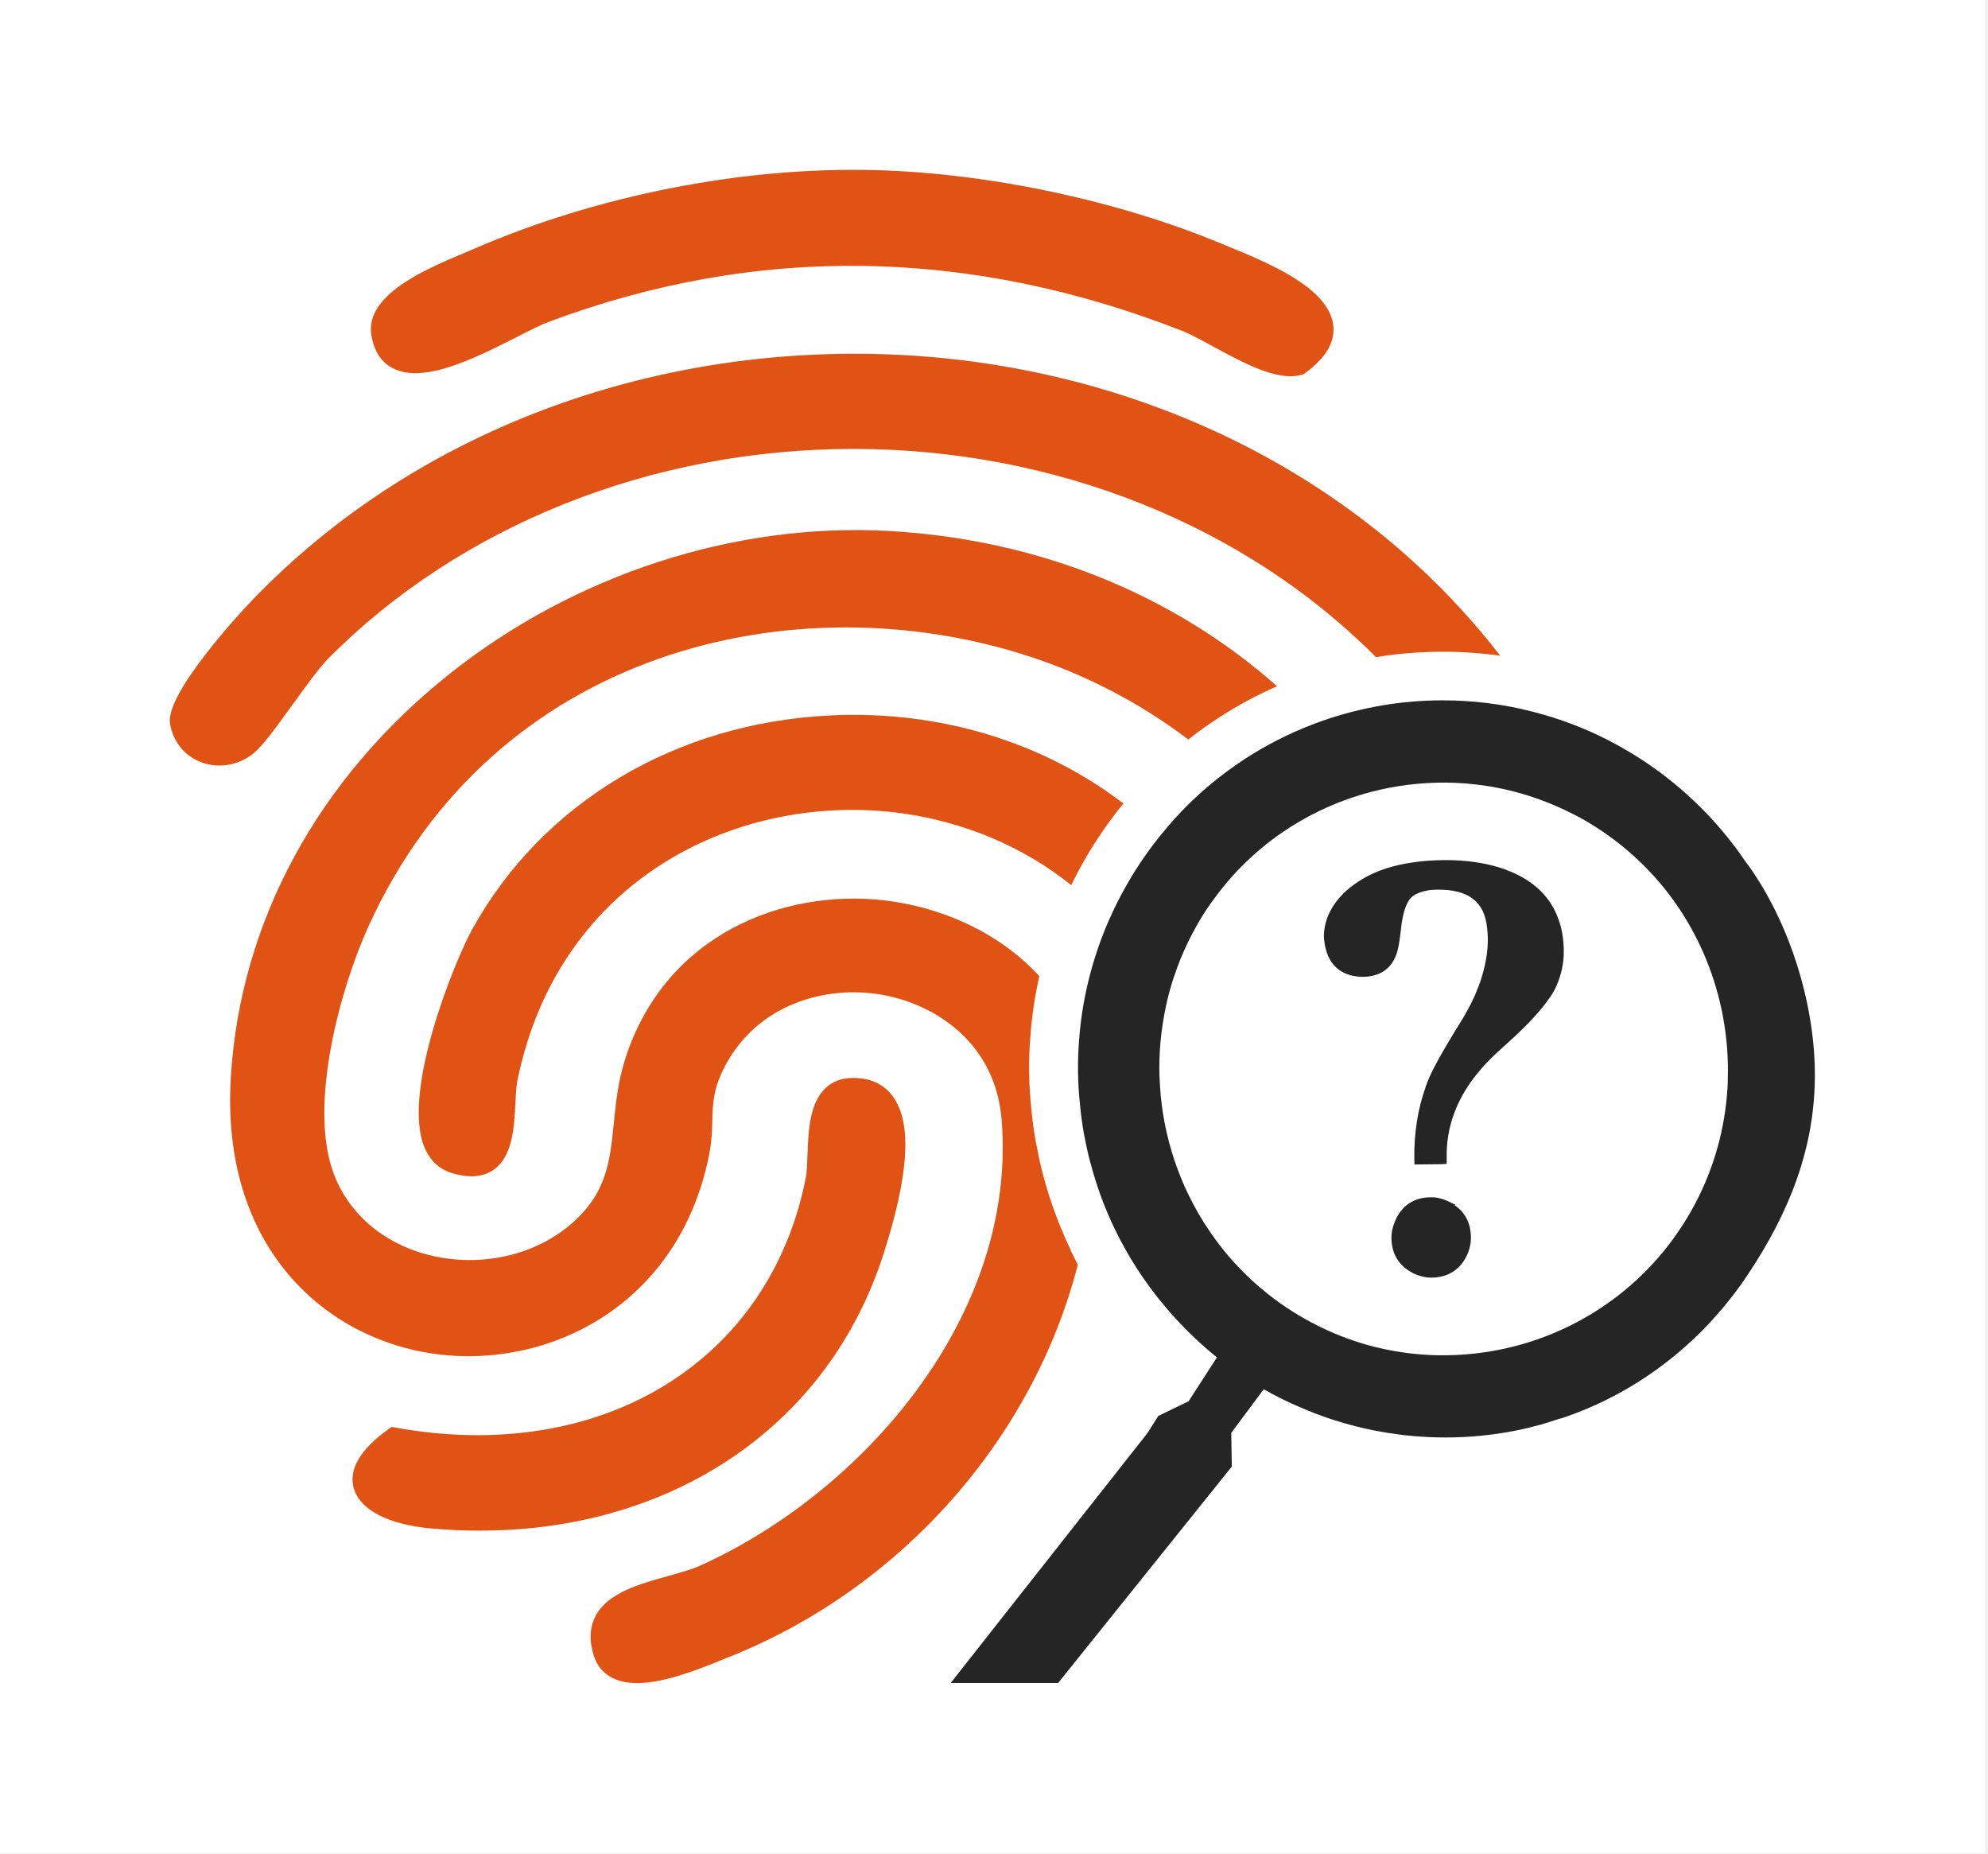
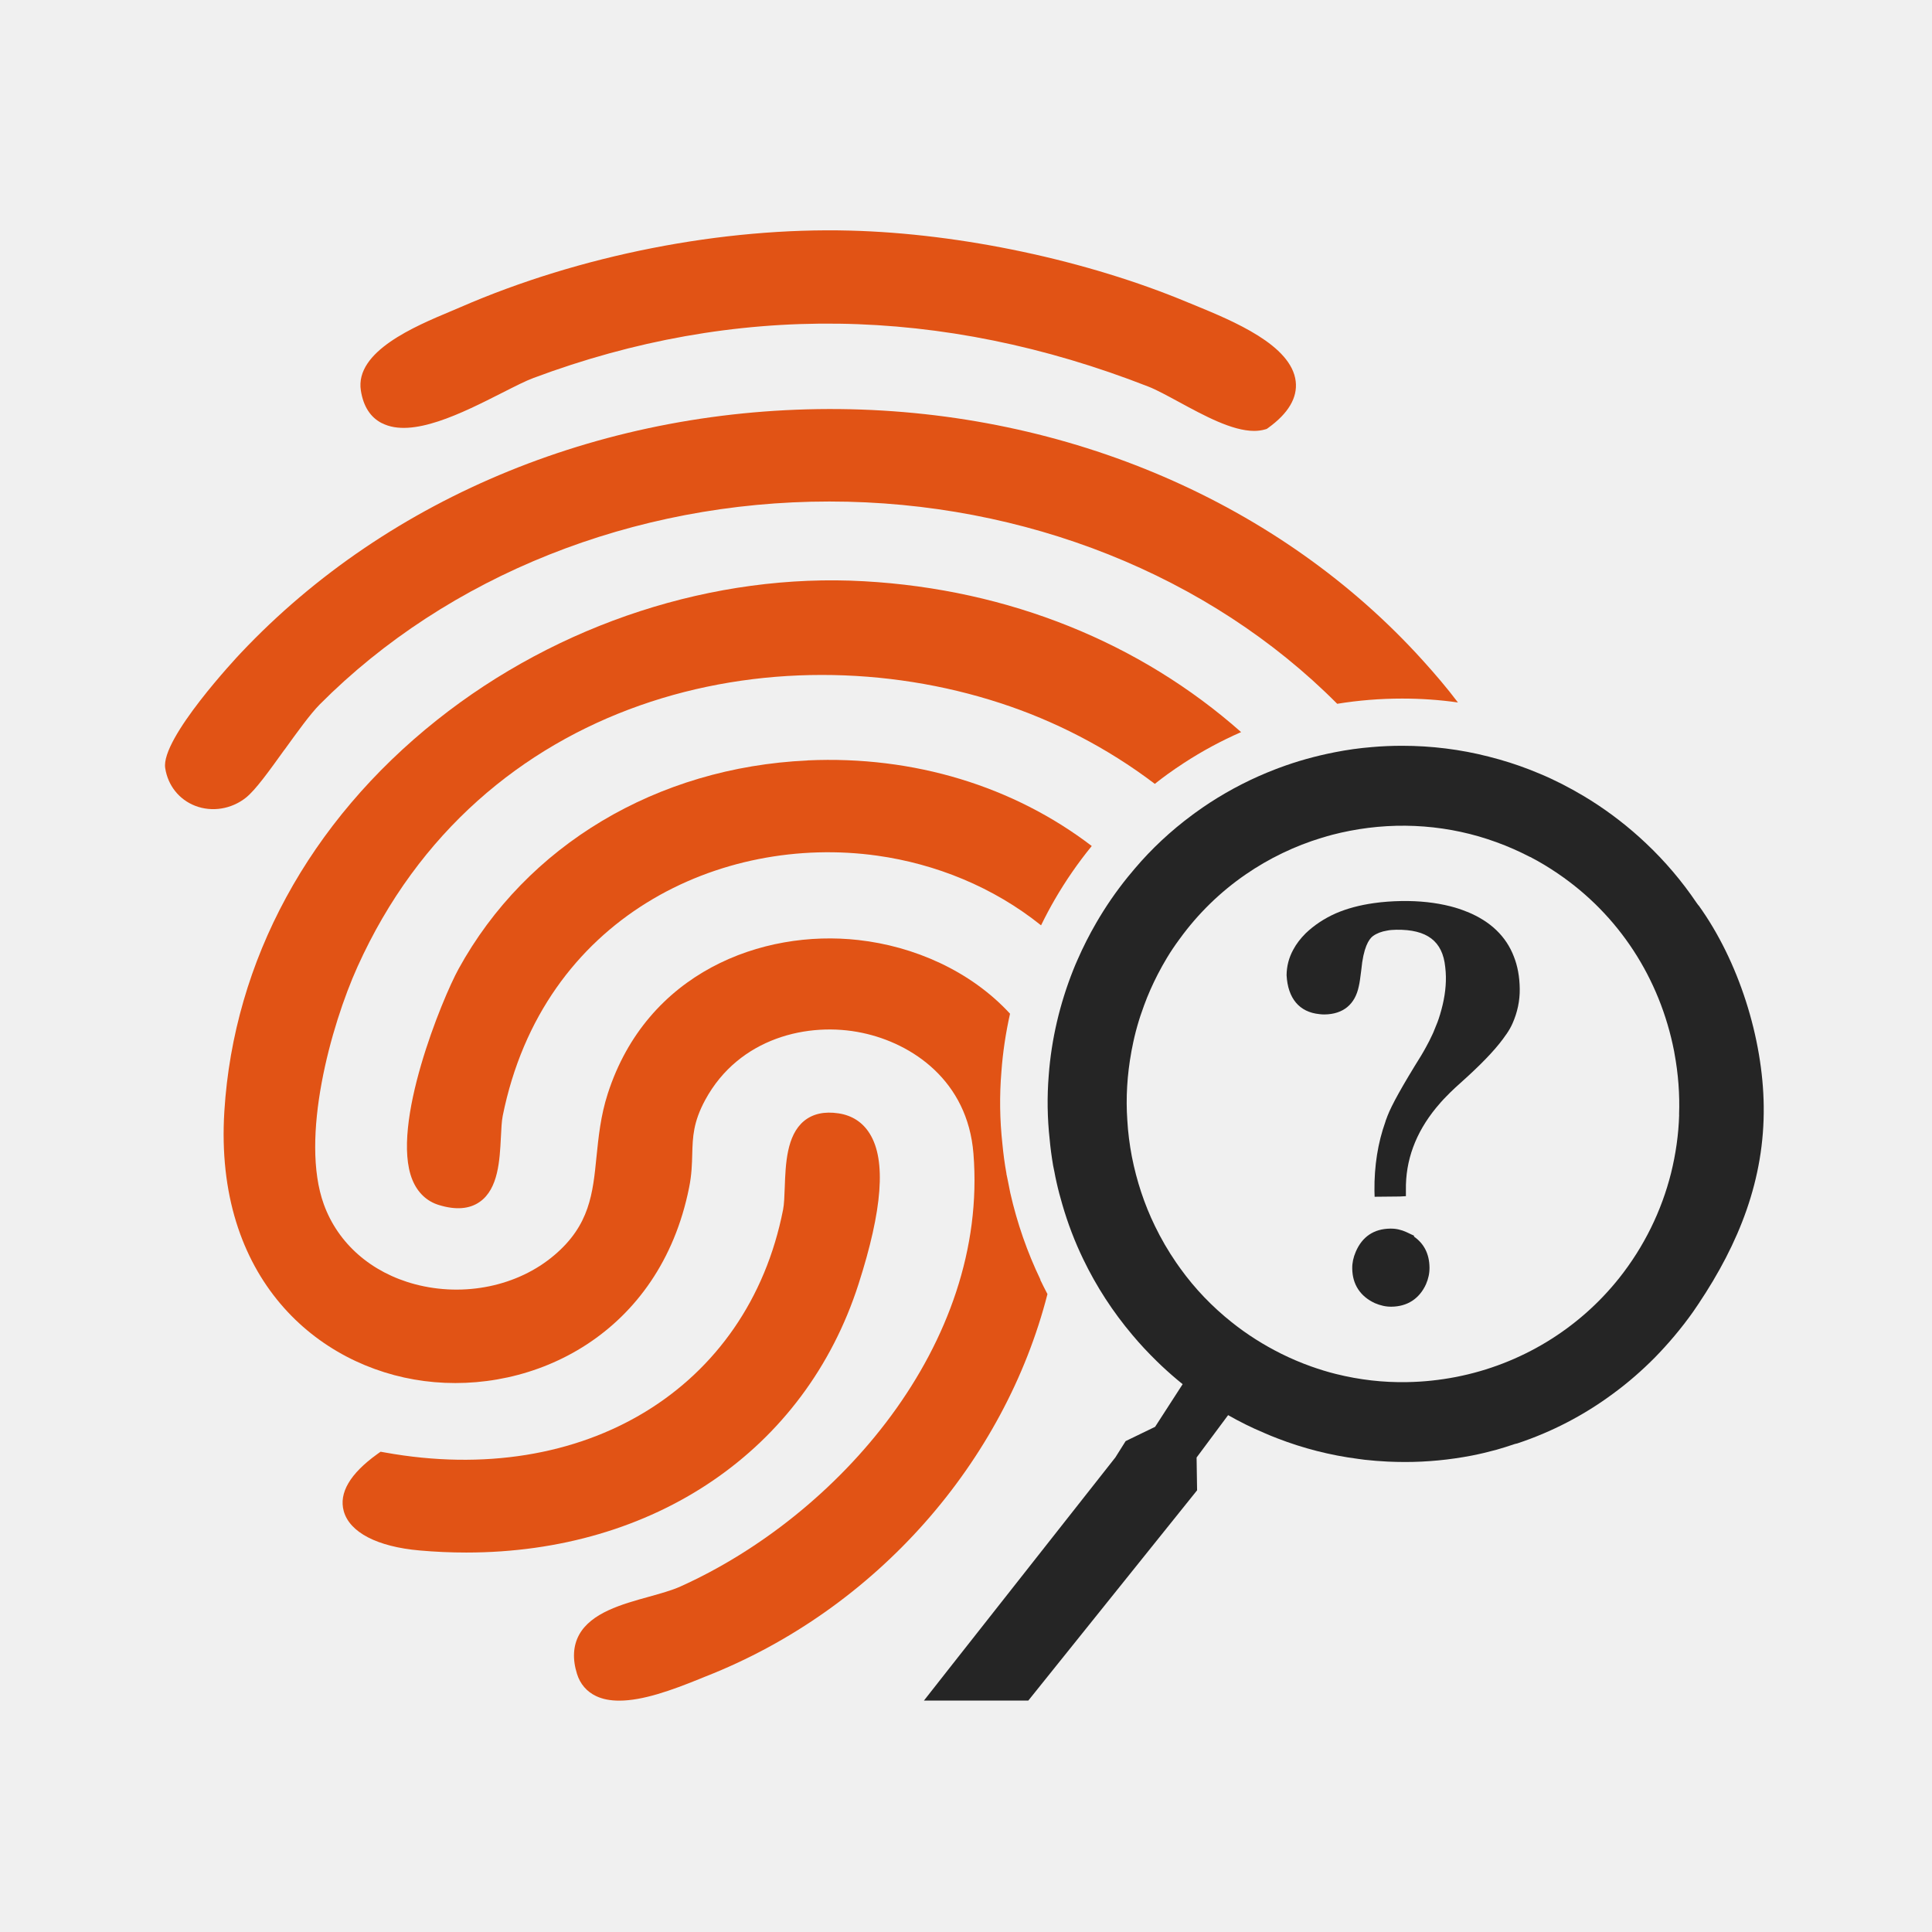
- <svg xmlns="http://www.w3.org/2000/svg" width="281" height="262" viewBox="0 0 281 262" fill="none">
-   <rect width="280.527" height="261.851" fill="white" />
+ <svg xmlns="http://www.w3.org/2000/svg" width="32" height="32" viewBox="0 -9.5 281 281" fill="none">
  <path d="M151.333 176.629C149.415 172.647 147.93 168.375 146.941 164.006C146.808 163.366 146.687 162.775 146.591 162.244L146.41 161.375L146.385 161.291V161.206C146.108 159.686 145.927 158.262 145.794 156.874C145.408 153.386 145.36 149.862 145.649 146.387C145.854 143.551 146.277 140.739 146.904 137.939C141.136 131.664 132.857 128.116 124.856 127.223C110.809 125.642 94.082 131.953 88.398 149.561C87.349 152.819 87.059 155.836 86.757 158.744C86.226 164.078 85.78 168.688 80.626 173.057C75.317 177.571 67.533 179.188 60.34 177.281C53.992 175.591 49.165 171.368 47.101 165.671C43.602 156.029 48.115 139.701 52.001 131.096C69.789 91.682 112.522 81.979 145.541 92.78C153.204 95.278 160.94 99.176 167.963 104.51C168.567 104.028 169.17 103.569 169.785 103.123C170.654 102.507 171.439 101.952 172.199 101.469C174.866 99.731 177.654 98.235 180.514 96.98C165.839 83.995 146.76 76.223 125.677 75.04C103.882 73.809 81.242 81.171 63.562 95.218C44.977 109.989 33.995 130.203 32.632 152.119C31.111 176.412 46.136 189.337 61.692 191.364C77.634 193.452 95.977 184.461 100.225 163.234C100.611 161.339 100.647 159.734 100.684 158.322C100.756 155.86 100.816 153.724 102.578 150.466C107.49 141.427 117.591 139.061 125.423 140.727C132.688 142.259 140.738 147.678 141.582 158.274C143.803 186.042 121.815 210.975 98.946 221.257C97.715 221.812 96.086 222.259 94.372 222.741C90.438 223.827 85.985 225.07 84.223 228.281C83.354 229.886 83.245 231.792 83.921 233.953C84.38 235.437 85.345 236.547 86.697 237.187C87.686 237.657 88.821 237.851 90.064 237.851C93.539 237.851 97.763 236.306 101.637 234.737L102.615 234.339C127.608 224.539 146.144 202.974 152.347 178.717C151.985 178.029 151.635 177.329 151.297 176.629H151.333Z" fill="#E15315" />
  <path d="M117.445 101.107C95.553 102.108 76.582 113.44 66.698 131.422C64.357 135.67 56.742 154.158 59.977 162.099C60.737 163.957 62.076 165.236 63.85 165.767C66.288 166.516 68.291 166.359 69.788 165.297C72.479 163.402 72.684 159.238 72.853 155.896C72.913 154.713 72.962 153.579 73.119 152.794C78.972 123.77 104.942 111.787 127.57 114.949C136.102 116.143 144.489 119.522 151.416 125.086C152.044 123.807 152.708 122.539 153.432 121.296C155.001 118.593 156.799 115.987 158.79 113.549C147.458 104.884 132.928 100.382 117.445 101.095V101.107Z" fill="#E15315" />
  <path d="M124.867 177.269C128.354 166.42 128.897 159.263 126.508 155.401C125.482 153.736 123.949 152.734 121.97 152.433C119.907 152.119 118.217 152.493 116.938 153.543C114.404 155.643 114.259 159.83 114.138 163.197C114.09 164.452 114.054 165.635 113.897 166.432C108.78 192.475 84.957 206.992 55.97 201.755L55.355 201.646L54.848 202.008C50.901 204.856 49.272 207.644 49.996 210.287C50.853 213.376 54.872 215.464 61.026 216.007C63.319 216.212 65.588 216.309 67.821 216.309C95.083 216.309 117.083 201.489 124.867 177.269Z" fill="#E15315" />
  <path d="M41.395 99.526C43.23 96.979 45.136 94.337 46.5 92.961C65.157 74.207 92.166 63.442 120.61 63.442H120.646C149.006 63.442 175.906 74.171 194.491 92.864C197.604 92.357 200.766 92.104 203.916 92.104C206.656 92.104 209.371 92.285 212.05 92.671C210.433 90.523 208.647 88.447 207.03 86.661L206.921 86.54C186.248 63.672 155.342 50.348 122.143 49.998C88.328 49.66 56.625 62.573 35.023 85.478C34.541 85.985 23.354 97.909 24.029 102.217C24.416 104.739 26.045 106.791 28.374 107.696C30.824 108.649 33.66 108.191 35.772 106.513C37.184 105.379 39.127 102.663 41.383 99.526H41.395Z" fill="#E15315" />
  <path d="M55.561 52.05C59.905 54.283 67.207 50.59 73.06 47.621C74.894 46.692 76.475 45.884 77.597 45.473C106.838 34.528 136.924 34.95 167.022 46.728C168.204 47.187 169.785 48.056 171.463 48.961C175.131 50.952 179.21 53.173 182.408 53.173C182.964 53.173 183.507 53.1 184.001 52.956L184.243 52.883L184.448 52.738C187.38 50.626 188.732 48.346 188.455 45.968C187.839 40.694 179.391 37.207 173.792 34.902L172.754 34.479C158.152 28.373 139.808 24.463 123.685 24.04C105.028 23.546 84.355 27.613 66.965 35.179C66.567 35.348 66.108 35.541 65.602 35.758C60.364 37.955 51.603 41.611 52.484 47.296C52.846 49.601 53.871 51.206 55.561 52.062V52.05Z" fill="#E15315" />
  <path d="M247.026 122.177L246.737 121.779C244.625 118.653 242.151 115.745 239.399 113.15C236.925 110.809 234.222 108.709 231.35 106.899C231.012 106.694 230.674 106.489 230.324 106.272C228.26 105.041 226.136 103.943 223.928 103.025C222.021 102.217 220.066 101.529 218.075 100.962C217.556 100.817 217.025 100.672 216.494 100.539C212.403 99.489 208.167 98.971 203.931 98.971C202.447 98.971 200.962 99.031 199.502 99.163C197.704 99.308 195.906 99.562 194.132 99.912C191.308 100.467 188.581 101.227 185.95 102.217C185.805 102.265 185.648 102.325 185.503 102.386C182.172 103.665 178.998 105.282 175.981 107.237C175.257 107.708 174.545 108.203 173.845 108.709C173.689 108.818 173.544 108.939 173.387 109.047C170.273 111.352 167.486 113.959 165.06 116.819C164.722 117.217 164.372 117.628 164.034 118.05C162.332 120.15 160.788 122.395 159.436 124.736C158.434 126.462 157.529 128.248 156.733 130.07C156.504 130.577 156.286 131.096 156.081 131.615C154.138 136.514 152.919 141.667 152.533 146.905C152.28 149.994 152.328 153.12 152.666 156.185C152.775 157.416 152.944 158.671 153.173 160.035L153.354 160.916C153.45 161.423 153.547 161.942 153.668 162.449C153.909 163.547 154.199 164.621 154.512 165.695C155.309 168.446 156.323 171.101 157.554 173.648C159.46 177.606 161.862 181.311 164.722 184.69C165.82 186.005 167.003 187.26 168.234 188.467L168.91 189.119C169.887 190.036 170.901 190.929 172.011 191.822L168.004 198.025L163.72 200.101L162.224 202.478L138.317 232.83L134.383 237.838H149.564L174.111 207.257L174.038 202.49L178.624 196.324C180.314 197.289 182.04 198.146 183.826 198.894C184.477 199.184 185.129 199.449 185.793 199.703C189.534 201.151 193.48 202.165 197.499 202.683C197.837 202.72 198.163 202.768 198.488 202.816C199.611 202.937 200.721 203.033 201.843 203.082C202.676 203.118 203.509 203.142 204.353 203.142C207.576 203.142 210.822 202.828 214.032 202.213C215.275 201.971 216.47 201.682 217.665 201.356C218.533 201.103 219.427 200.837 220.283 200.535L220.464 200.487L220.645 200.451C225.642 198.798 230.384 196.348 234.668 193.162C236.792 191.605 238.796 189.855 240.678 187.96C241.656 186.959 242.609 185.909 243.514 184.835C244.48 183.688 245.397 182.506 246.266 181.275C246.531 180.901 246.785 180.526 247.038 180.14C252.927 171.331 256.656 162.038 256.524 151.394C256.415 141.51 252.879 130.275 247.05 122.177H247.026ZM244.226 152.637C244.142 155.509 243.732 158.357 243.044 161.133C241.656 166.648 239.11 171.837 235.513 176.375C229.6 183.821 221.176 188.938 211.775 190.772C209.398 191.231 207.033 191.484 204.667 191.521C201.168 191.593 197.692 191.183 194.301 190.338C193.082 190.036 191.875 189.662 190.692 189.24C189.232 188.721 187.784 188.105 186.372 187.405C183.802 186.126 181.376 184.593 179.155 182.819C176.331 180.575 173.809 177.956 171.697 175.023C171.48 174.734 171.275 174.444 171.082 174.155C169.911 172.453 168.873 170.667 167.98 168.82C166.436 165.647 165.325 162.28 164.625 158.732C164.287 156.958 164.058 155.171 163.962 153.434C163.732 150.187 163.938 146.82 164.553 143.465C164.577 143.284 164.625 143.103 164.662 142.91C165.06 140.798 165.651 138.735 166.399 136.731C166.955 135.199 167.63 133.69 168.379 132.23C168.801 131.409 169.247 130.613 169.718 129.829C170.273 128.899 170.889 127.994 171.528 127.125C171.528 127.101 171.552 127.101 171.565 127.077C174.244 123.372 177.514 120.198 181.207 117.664C184.574 115.347 188.303 113.549 192.273 112.342C192.273 112.342 192.273 112.342 192.297 112.342C192.792 112.185 193.299 112.04 193.806 111.907C194.627 111.69 195.459 111.509 196.316 111.34C203.473 109.952 210.858 110.508 217.653 112.994C219.33 113.597 220.971 114.333 222.564 115.154H222.588C223.964 115.866 225.292 116.674 226.571 117.543C235.417 123.553 241.415 132.749 243.49 143.393L243.539 143.683C244.094 146.663 244.323 149.668 244.214 152.637H244.226Z" fill="#252525" />
  <path d="M213.376 123.12L213.195 123.047C212.543 122.782 211.819 122.541 210.974 122.323C208.778 121.768 206.449 121.515 203.854 121.551C202.442 121.575 201.103 121.672 199.836 121.853C197.772 122.142 195.913 122.637 194.272 123.349C192.619 124.085 191.147 125.051 189.904 126.245C189.143 127.006 188.54 127.79 188.093 128.635C187.466 129.781 187.14 131.024 187.128 132.34C187.309 135.719 188.986 137.71 191.895 138C192.136 138.036 192.39 138.048 192.643 138.048C195.358 138.012 197.084 136.588 197.627 133.969C197.748 133.474 197.844 132.786 197.989 131.604C198.291 128.321 199.087 127.09 199.691 126.644C200.246 126.245 200.934 125.98 201.767 125.847C202.165 125.763 202.611 125.739 203.094 125.727C207.559 125.666 209.828 127.392 210.202 131.157C210.262 131.628 210.287 132.086 210.299 132.569C210.323 134.319 210.033 136.117 209.466 137.988C209.466 138.036 209.442 138.096 209.418 138.145C209.333 138.458 209.225 138.76 209.104 139.086C209.104 139.122 209.08 139.158 209.056 139.219C208.923 139.569 208.778 139.931 208.621 140.293C208.537 140.534 208.428 140.763 208.319 140.993C208.042 141.596 207.74 142.199 207.402 142.803C207.173 143.213 206.944 143.636 206.69 144.046C203.939 148.463 202.406 151.238 201.803 152.807C201.754 152.94 201.694 153.085 201.646 153.23C201.585 153.362 201.537 153.507 201.501 153.652C200.403 156.717 199.872 160.084 199.908 163.681L199.932 164.562L203.601 164.525L204.482 164.477V163.596C204.409 159.288 205.882 155.281 208.875 151.625C209.333 151.069 209.828 150.502 210.371 149.959C211.023 149.271 212.061 148.306 213.448 147.075C216.043 144.698 217.902 142.682 219.048 140.981L219.072 140.956C219.47 140.389 219.76 139.87 219.989 139.351C220.701 137.746 221.063 136.057 221.039 134.307C221.015 132.593 220.738 131.024 220.182 129.625C219.06 126.692 216.791 124.508 213.4 123.12H213.376Z" fill="#252525" />
  <path d="M205.62 170.33L205.704 170.246L204.582 169.715C203.822 169.365 203.037 169.184 202.229 169.196C199.827 169.22 198.126 170.366 197.184 172.575C196.834 173.396 196.665 174.18 196.677 174.989C196.701 177.306 197.836 179.043 199.96 180.033C200.781 180.383 201.577 180.564 202.373 180.552C204.703 180.528 206.44 179.393 207.406 177.281C207.756 176.473 207.925 175.676 207.913 174.844C207.889 172.877 207.116 171.356 205.62 170.33Z" fill="#252525" />
</svg>
